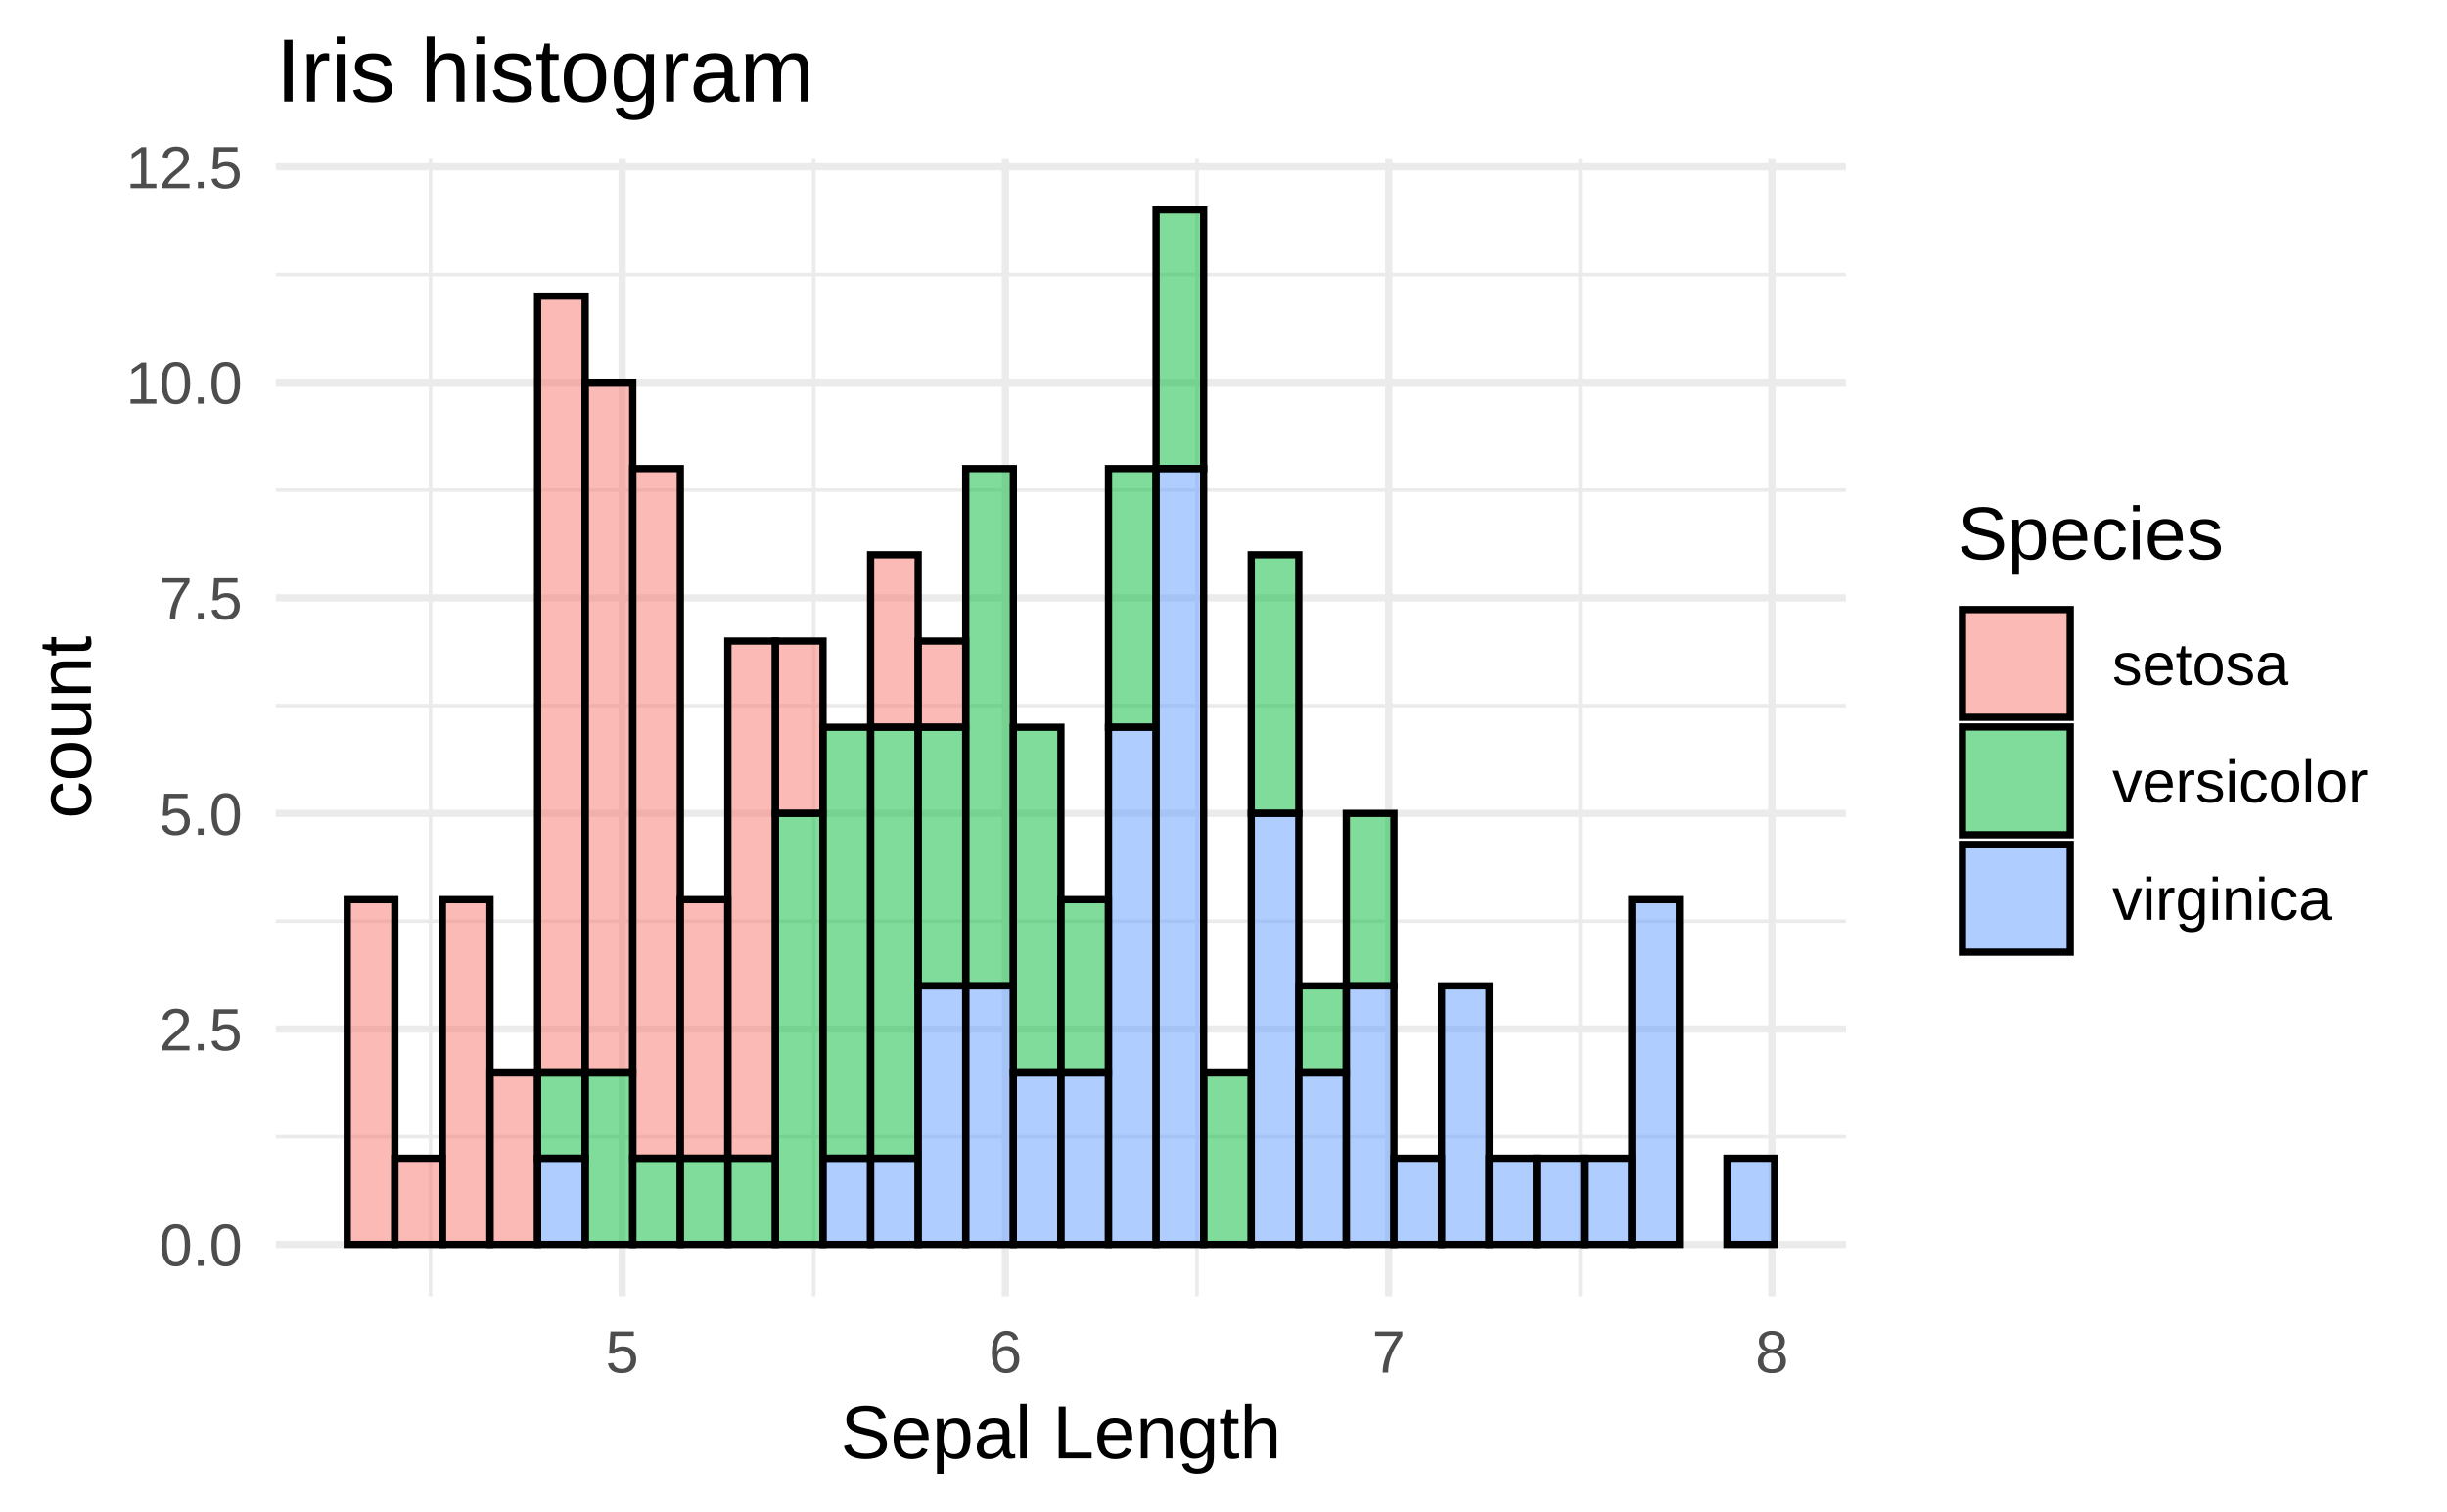
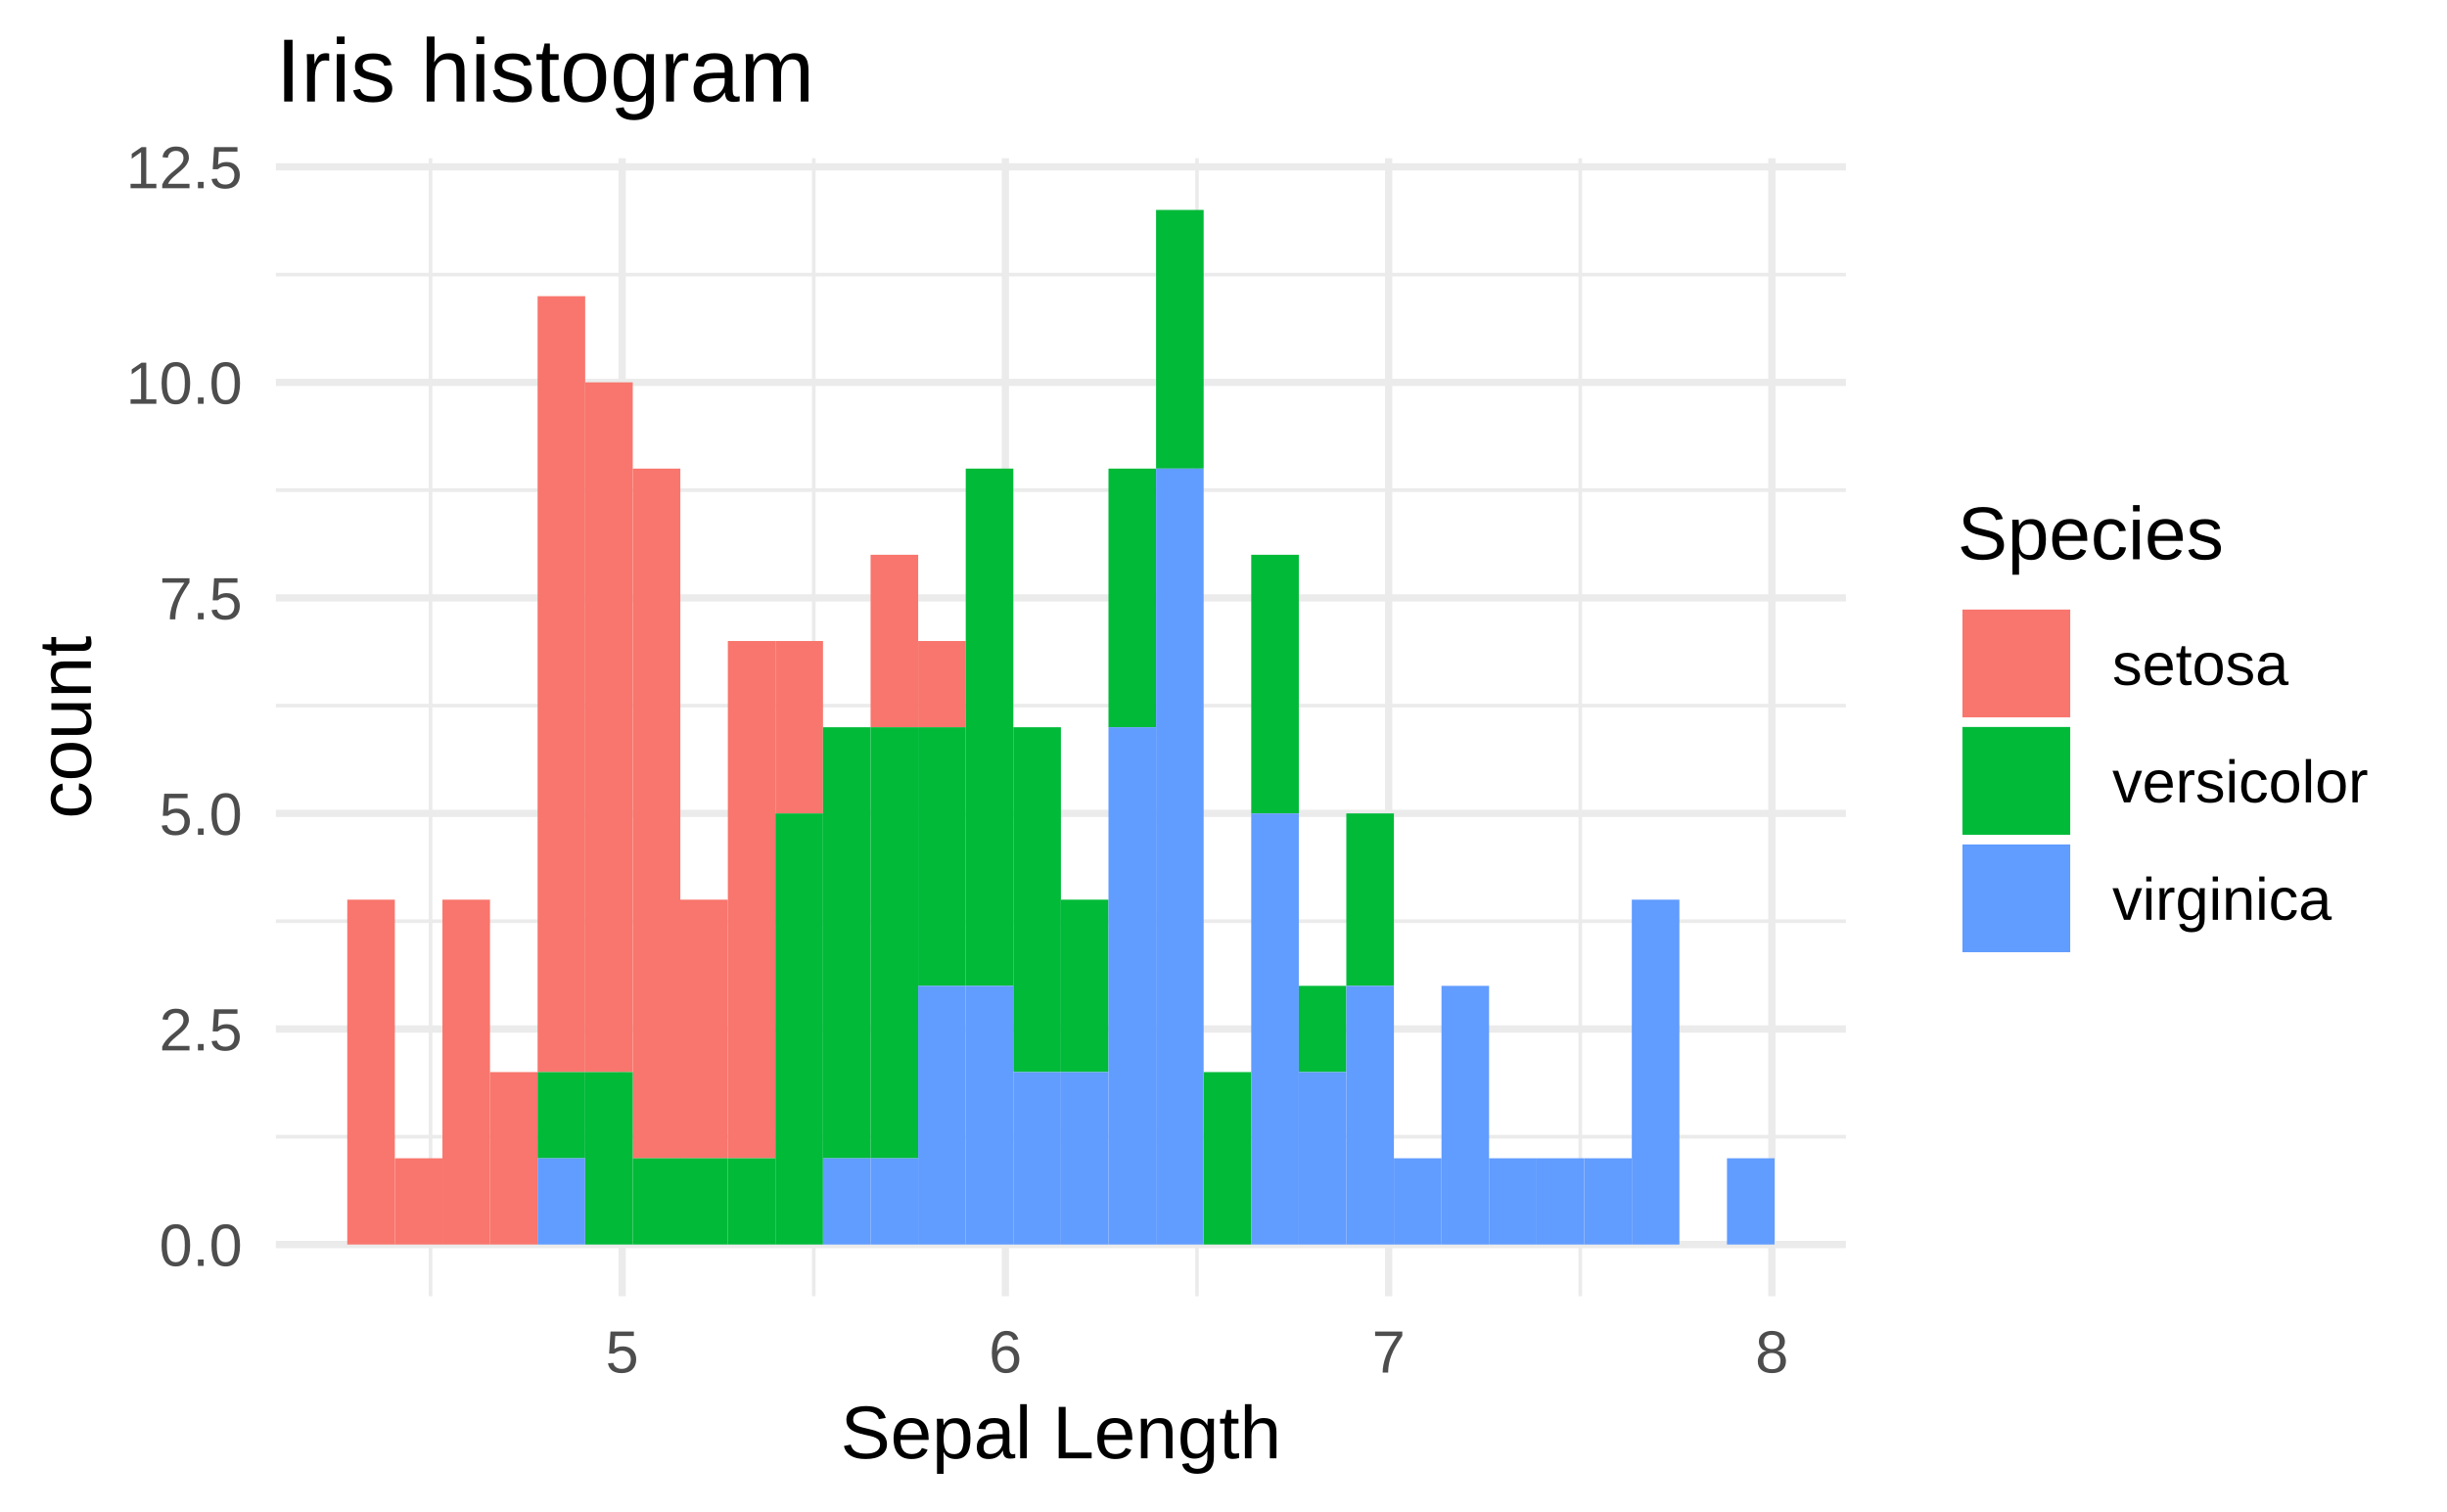
<svg xmlns="http://www.w3.org/2000/svg" class="svglite" width="360.00pt" height="222.48pt" viewBox="0 0 360.00 222.48">
  <defs>
    <style type="text/css">
    .svglite line, .svglite polyline, .svglite polygon, .svglite path, .svglite rect, .svglite circle {
      fill: none;
      stroke: #000000;
      stroke-linecap: round;
      stroke-linejoin: round;
      stroke-miterlimit: 10.00;
    }
    .svglite text {
      white-space: pre;
    }
  </style>
  </defs>
  <rect width="100%" height="100%" style="stroke: none; fill: #FFFFFF;" />
  <defs>
    <clipPath id="cpMC4wMHwzNjAuMDB8MC4wMHwyMjIuNDg=">
      <rect x="0.00" y="0.00" width="360.00" height="222.48" />
    </clipPath>
  </defs>
  <g clip-path="url(#cpMC4wMHwzNjAuMDB8MC4wMHwyMjIuNDg=)">
</g>
  <defs>
    <clipPath id="cpNDAuNTl8MjcxLjU3fDIzLjI4fDE5MC43Mw==">
      <rect x="40.59" y="23.28" width="230.98" height="167.45" />
    </clipPath>
  </defs>
  <g clip-path="url(#cpNDAuNTl8MjcxLjU3fDIzLjI4fDE5MC43Mw==)">
    <polyline points="40.59,167.26 271.57,167.26 " style="stroke-width: 0.53; stroke: #EBEBEB; stroke-linecap: butt;" />
    <polyline points="40.59,135.55 271.57,135.55 " style="stroke-width: 0.53; stroke: #EBEBEB; stroke-linecap: butt;" />
    <polyline points="40.59,103.83 271.57,103.83 " style="stroke-width: 0.53; stroke: #EBEBEB; stroke-linecap: butt;" />
    <polyline points="40.59,72.12 271.57,72.12 " style="stroke-width: 0.53; stroke: #EBEBEB; stroke-linecap: butt;" />
    <polyline points="40.59,40.41 271.57,40.41 " style="stroke-width: 0.53; stroke: #EBEBEB; stroke-linecap: butt;" />
    <polyline points="63.34,190.73 63.34,23.28 " style="stroke-width: 0.53; stroke: #EBEBEB; stroke-linecap: butt;" />
    <polyline points="119.72,190.73 119.72,23.28 " style="stroke-width: 0.53; stroke: #EBEBEB; stroke-linecap: butt;" />
    <polyline points="176.10,190.73 176.10,23.28 " style="stroke-width: 0.53; stroke: #EBEBEB; stroke-linecap: butt;" />
    <polyline points="232.49,190.73 232.49,23.28 " style="stroke-width: 0.53; stroke: #EBEBEB; stroke-linecap: butt;" />
    <polyline points="40.59,183.12 271.57,183.12 " style="stroke-width: 1.07; stroke: #EBEBEB; stroke-linecap: butt;" />
    <polyline points="40.59,151.41 271.57,151.41 " style="stroke-width: 1.07; stroke: #EBEBEB; stroke-linecap: butt;" />
    <polyline points="40.59,119.69 271.57,119.69 " style="stroke-width: 1.07; stroke: #EBEBEB; stroke-linecap: butt;" />
    <polyline points="40.59,87.98 271.57,87.98 " style="stroke-width: 1.07; stroke: #EBEBEB; stroke-linecap: butt;" />
    <polyline points="40.59,56.26 271.57,56.26 " style="stroke-width: 1.07; stroke: #EBEBEB; stroke-linecap: butt;" />
    <polyline points="40.59,24.55 271.57,24.55 " style="stroke-width: 1.07; stroke: #EBEBEB; stroke-linecap: butt;" />
    <polyline points="91.53,190.73 91.53,23.28 " style="stroke-width: 1.07; stroke: #EBEBEB; stroke-linecap: butt;" />
    <polyline points="147.91,190.73 147.91,23.28 " style="stroke-width: 1.07; stroke: #EBEBEB; stroke-linecap: butt;" />
    <polyline points="204.30,190.73 204.30,23.28 " style="stroke-width: 1.07; stroke: #EBEBEB; stroke-linecap: butt;" />
    <polyline points="260.68,190.73 260.68,23.28 " style="stroke-width: 1.07; stroke: #EBEBEB; stroke-linecap: butt;" />
-     <rect x="51.09" y="132.38" width="7.00" height="50.74" style="stroke-width: 1.07; stroke-linecap: butt; stroke-linejoin: miter; fill: #F8766D; fill-opacity: 0.50;" />
-     <rect x="58.09" y="170.43" width="7.00" height="12.69" style="stroke-width: 1.07; stroke-linecap: butt; stroke-linejoin: miter; fill: #F8766D; fill-opacity: 0.50;" />
-     <rect x="65.09" y="132.38" width="7.00" height="50.74" style="stroke-width: 1.07; stroke-linecap: butt; stroke-linejoin: miter; fill: #F8766D; fill-opacity: 0.50;" />
-     <rect x="72.09" y="157.75" width="7.00" height="25.37" style="stroke-width: 1.07; stroke-linecap: butt; stroke-linejoin: miter; fill: #F8766D; fill-opacity: 0.50;" />
-     <rect x="79.09" y="43.58" width="7.00" height="114.17" style="stroke-width: 1.07; stroke-linecap: butt; stroke-linejoin: miter; fill: #F8766D; fill-opacity: 0.50;" />
-     <rect x="86.09" y="56.26" width="7.00" height="101.49" style="stroke-width: 1.07; stroke-linecap: butt; stroke-linejoin: miter; fill: #F8766D; fill-opacity: 0.50;" />
-     <rect x="93.09" y="68.95" width="7.00" height="101.49" style="stroke-width: 1.07; stroke-linecap: butt; stroke-linejoin: miter; fill: #F8766D; fill-opacity: 0.50;" />
-     <rect x="100.08" y="132.38" width="7.00" height="38.06" style="stroke-width: 1.07; stroke-linecap: butt; stroke-linejoin: miter; fill: #F8766D; fill-opacity: 0.50;" />
-     <rect x="107.08" y="94.32" width="7.00" height="76.11" style="stroke-width: 1.07; stroke-linecap: butt; stroke-linejoin: miter; fill: #F8766D; fill-opacity: 0.50;" />
-     <rect x="114.08" y="94.32" width="7.00" height="25.37" style="stroke-width: 1.07; stroke-linecap: butt; stroke-linejoin: miter; fill: #F8766D; fill-opacity: 0.50;" />
-     <rect x="121.08" y="107.01" width="7.00" height="0.00" style="stroke-width: 1.07; stroke-linecap: butt; stroke-linejoin: miter; fill: #F8766D; fill-opacity: 0.50;" />
-     <rect x="128.08" y="81.63" width="7.00" height="25.37" style="stroke-width: 1.07; stroke-linecap: butt; stroke-linejoin: miter; fill: #F8766D; fill-opacity: 0.50;" />
-     <rect x="135.08" y="94.32" width="7.00" height="12.69" style="stroke-width: 1.07; stroke-linecap: butt; stroke-linejoin: miter; fill: #F8766D; fill-opacity: 0.50;" />
-     <rect x="142.08" y="68.95" width="7.00" height="0.00" style="stroke-width: 1.07; stroke-linecap: butt; stroke-linejoin: miter; fill: #F8766D; fill-opacity: 0.50;" />
-     <rect x="149.08" y="107.01" width="7.00" height="0.00" style="stroke-width: 1.07; stroke-linecap: butt; stroke-linejoin: miter; fill: #F8766D; fill-opacity: 0.50;" />
-     <rect x="156.08" y="132.38" width="7.00" height="0.00" style="stroke-width: 1.07; stroke-linecap: butt; stroke-linejoin: miter; fill: #F8766D; fill-opacity: 0.50;" />
-     <rect x="163.08" y="68.95" width="7.00" height="0.00" style="stroke-width: 1.07; stroke-linecap: butt; stroke-linejoin: miter; fill: #F8766D; fill-opacity: 0.50;" />
-     <rect x="170.08" y="30.89" width="7.00" height="0.00" style="stroke-width: 1.07; stroke-linecap: butt; stroke-linejoin: miter; fill: #F8766D; fill-opacity: 0.50;" />
-     <rect x="177.08" y="157.75" width="7.00" height="0.00" style="stroke-width: 1.07; stroke-linecap: butt; stroke-linejoin: miter; fill: #F8766D; fill-opacity: 0.50;" />
-     <rect x="184.08" y="81.63" width="7.00" height="0.00" style="stroke-width: 1.07; stroke-linecap: butt; stroke-linejoin: miter; fill: #F8766D; fill-opacity: 0.50;" />
-     <rect x="191.07" y="145.06" width="7.00" height="0.00" style="stroke-width: 1.07; stroke-linecap: butt; stroke-linejoin: miter; fill: #F8766D; fill-opacity: 0.50;" />
-     <rect x="198.07" y="119.69" width="7.00" height="0.00" style="stroke-width: 1.07; stroke-linecap: butt; stroke-linejoin: miter; fill: #F8766D; fill-opacity: 0.50;" />
-     <rect x="205.07" y="170.43" width="7.00" height="0.00" style="stroke-width: 1.07; stroke-linecap: butt; stroke-linejoin: miter; fill: #F8766D; fill-opacity: 0.50;" />
-     <rect x="212.07" y="145.06" width="7.00" height="0.00" style="stroke-width: 1.07; stroke-linecap: butt; stroke-linejoin: miter; fill: #F8766D; fill-opacity: 0.50;" />
-     <rect x="219.07" y="170.43" width="7.00" height="0.00" style="stroke-width: 1.07; stroke-linecap: butt; stroke-linejoin: miter; fill: #F8766D; fill-opacity: 0.50;" />
-     <rect x="226.07" y="170.43" width="7.00" height="0.00" style="stroke-width: 1.07; stroke-linecap: butt; stroke-linejoin: miter; fill: #F8766D; fill-opacity: 0.50;" />
-     <rect x="233.07" y="170.43" width="7.00" height="0.00" style="stroke-width: 1.07; stroke-linecap: butt; stroke-linejoin: miter; fill: #F8766D; fill-opacity: 0.50;" />
-     <rect x="240.07" y="132.38" width="7.00" height="0.00" style="stroke-width: 1.07; stroke-linecap: butt; stroke-linejoin: miter; fill: #F8766D; fill-opacity: 0.50;" />
-     <rect x="247.07" y="183.12" width="7.00" height="0.00" style="stroke-width: 1.07; stroke-linecap: butt; stroke-linejoin: miter; fill: #F8766D; fill-opacity: 0.50;" />
-     <rect x="254.07" y="170.43" width="7.00" height="0.00" style="stroke-width: 1.07; stroke-linecap: butt; stroke-linejoin: miter; fill: #F8766D; fill-opacity: 0.50;" />
-     <rect x="51.09" y="183.12" width="7.00" height="0.00" style="stroke-width: 1.07; stroke-linecap: butt; stroke-linejoin: miter; fill: #00BA38; fill-opacity: 0.50;" />
-     <rect x="58.09" y="183.12" width="7.00" height="0.00" style="stroke-width: 1.07; stroke-linecap: butt; stroke-linejoin: miter; fill: #00BA38; fill-opacity: 0.50;" />
-     <rect x="65.09" y="183.12" width="7.00" height="0.00" style="stroke-width: 1.07; stroke-linecap: butt; stroke-linejoin: miter; fill: #00BA38; fill-opacity: 0.50;" />
-     <rect x="72.09" y="183.12" width="7.00" height="0.00" style="stroke-width: 1.07; stroke-linecap: butt; stroke-linejoin: miter; fill: #00BA38; fill-opacity: 0.50;" />
-     <rect x="79.09" y="157.75" width="7.00" height="12.69" style="stroke-width: 1.07; stroke-linecap: butt; stroke-linejoin: miter; fill: #00BA38; fill-opacity: 0.50;" />
-     <rect x="86.09" y="157.75" width="7.00" height="25.37" style="stroke-width: 1.07; stroke-linecap: butt; stroke-linejoin: miter; fill: #00BA38; fill-opacity: 0.50;" />
-     <rect x="93.09" y="170.43" width="7.00" height="12.69" style="stroke-width: 1.07; stroke-linecap: butt; stroke-linejoin: miter; fill: #00BA38; fill-opacity: 0.50;" />
-     <rect x="100.08" y="170.43" width="7.00" height="12.69" style="stroke-width: 1.07; stroke-linecap: butt; stroke-linejoin: miter; fill: #00BA38; fill-opacity: 0.50;" />
-     <rect x="107.08" y="170.43" width="7.00" height="12.69" style="stroke-width: 1.07; stroke-linecap: butt; stroke-linejoin: miter; fill: #00BA38; fill-opacity: 0.50;" />
-     <rect x="114.08" y="119.69" width="7.00" height="63.43" style="stroke-width: 1.07; stroke-linecap: butt; stroke-linejoin: miter; fill: #00BA38; fill-opacity: 0.50;" />
-     <rect x="121.08" y="107.01" width="7.00" height="63.43" style="stroke-width: 1.07; stroke-linecap: butt; stroke-linejoin: miter; fill: #00BA38; fill-opacity: 0.50;" />
-     <rect x="128.08" y="107.01" width="7.00" height="63.43" style="stroke-width: 1.07; stroke-linecap: butt; stroke-linejoin: miter; fill: #00BA38; fill-opacity: 0.50;" />
-     <rect x="135.08" y="107.01" width="7.00" height="38.06" style="stroke-width: 1.07; stroke-linecap: butt; stroke-linejoin: miter; fill: #00BA38; fill-opacity: 0.50;" />
-     <rect x="142.08" y="68.95" width="7.00" height="76.11" style="stroke-width: 1.07; stroke-linecap: butt; stroke-linejoin: miter; fill: #00BA38; fill-opacity: 0.50;" />
-     <rect x="149.08" y="107.01" width="7.00" height="50.74" style="stroke-width: 1.07; stroke-linecap: butt; stroke-linejoin: miter; fill: #00BA38; fill-opacity: 0.50;" />
-     <rect x="156.08" y="132.38" width="7.00" height="25.37" style="stroke-width: 1.07; stroke-linecap: butt; stroke-linejoin: miter; fill: #00BA38; fill-opacity: 0.50;" />
-     <rect x="163.08" y="68.95" width="7.00" height="38.06" style="stroke-width: 1.07; stroke-linecap: butt; stroke-linejoin: miter; fill: #00BA38; fill-opacity: 0.50;" />
-     <rect x="170.08" y="30.89" width="7.00" height="38.06" style="stroke-width: 1.07; stroke-linecap: butt; stroke-linejoin: miter; fill: #00BA38; fill-opacity: 0.50;" />
-     <rect x="177.08" y="157.75" width="7.00" height="25.37" style="stroke-width: 1.07; stroke-linecap: butt; stroke-linejoin: miter; fill: #00BA38; fill-opacity: 0.50;" />
-     <rect x="184.08" y="81.63" width="7.00" height="38.06" style="stroke-width: 1.07; stroke-linecap: butt; stroke-linejoin: miter; fill: #00BA38; fill-opacity: 0.50;" />
-     <rect x="191.07" y="145.06" width="7.00" height="12.69" style="stroke-width: 1.07; stroke-linecap: butt; stroke-linejoin: miter; fill: #00BA38; fill-opacity: 0.50;" />
-     <rect x="198.07" y="119.69" width="7.00" height="25.37" style="stroke-width: 1.07; stroke-linecap: butt; stroke-linejoin: miter; fill: #00BA38; fill-opacity: 0.50;" />
-     <rect x="205.07" y="170.43" width="7.00" height="0.00" style="stroke-width: 1.07; stroke-linecap: butt; stroke-linejoin: miter; fill: #00BA38; fill-opacity: 0.50;" />
-     <rect x="212.07" y="145.06" width="7.00" height="0.00" style="stroke-width: 1.07; stroke-linecap: butt; stroke-linejoin: miter; fill: #00BA38; fill-opacity: 0.50;" />
-     <rect x="219.07" y="170.43" width="7.00" height="0.00" style="stroke-width: 1.07; stroke-linecap: butt; stroke-linejoin: miter; fill: #00BA38; fill-opacity: 0.50;" />
-     <rect x="226.07" y="170.43" width="7.00" height="0.00" style="stroke-width: 1.07; stroke-linecap: butt; stroke-linejoin: miter; fill: #00BA38; fill-opacity: 0.50;" />
-     <rect x="233.07" y="170.43" width="7.00" height="0.00" style="stroke-width: 1.07; stroke-linecap: butt; stroke-linejoin: miter; fill: #00BA38; fill-opacity: 0.50;" />
-     <rect x="240.07" y="132.38" width="7.00" height="0.00" style="stroke-width: 1.07; stroke-linecap: butt; stroke-linejoin: miter; fill: #00BA38; fill-opacity: 0.50;" />
-     <rect x="247.07" y="183.12" width="7.00" height="0.00" style="stroke-width: 1.07; stroke-linecap: butt; stroke-linejoin: miter; fill: #00BA38; fill-opacity: 0.50;" />
-     <rect x="254.07" y="170.43" width="7.00" height="0.00" style="stroke-width: 1.07; stroke-linecap: butt; stroke-linejoin: miter; fill: #00BA38; fill-opacity: 0.50;" />
-     <rect x="51.09" y="183.12" width="7.00" height="0.00" style="stroke-width: 1.07; stroke-linecap: butt; stroke-linejoin: miter; fill: #619CFF; fill-opacity: 0.50;" />
-     <rect x="58.09" y="183.12" width="7.00" height="0.00" style="stroke-width: 1.07; stroke-linecap: butt; stroke-linejoin: miter; fill: #619CFF; fill-opacity: 0.50;" />
-     <rect x="65.09" y="183.12" width="7.00" height="0.00" style="stroke-width: 1.07; stroke-linecap: butt; stroke-linejoin: miter; fill: #619CFF; fill-opacity: 0.50;" />
-     <rect x="72.09" y="183.12" width="7.00" height="0.00" style="stroke-width: 1.07; stroke-linecap: butt; stroke-linejoin: miter; fill: #619CFF; fill-opacity: 0.50;" />
-     <rect x="79.09" y="170.43" width="7.00" height="12.69" style="stroke-width: 1.07; stroke-linecap: butt; stroke-linejoin: miter; fill: #619CFF; fill-opacity: 0.50;" />
-     <rect x="86.09" y="183.12" width="7.00" height="0.00" style="stroke-width: 1.07; stroke-linecap: butt; stroke-linejoin: miter; fill: #619CFF; fill-opacity: 0.50;" />
-     <rect x="93.09" y="183.12" width="7.00" height="0.00" style="stroke-width: 1.07; stroke-linecap: butt; stroke-linejoin: miter; fill: #619CFF; fill-opacity: 0.50;" />
-     <rect x="100.08" y="183.12" width="7.00" height="0.00" style="stroke-width: 1.07; stroke-linecap: butt; stroke-linejoin: miter; fill: #619CFF; fill-opacity: 0.50;" />
-     <rect x="107.08" y="183.12" width="7.00" height="0.00" style="stroke-width: 1.07; stroke-linecap: butt; stroke-linejoin: miter; fill: #619CFF; fill-opacity: 0.50;" />
-     <rect x="114.08" y="183.12" width="7.00" height="0.00" style="stroke-width: 1.07; stroke-linecap: butt; stroke-linejoin: miter; fill: #619CFF; fill-opacity: 0.50;" />
-     <rect x="121.08" y="170.43" width="7.00" height="12.69" style="stroke-width: 1.07; stroke-linecap: butt; stroke-linejoin: miter; fill: #619CFF; fill-opacity: 0.50;" />
-     <rect x="128.08" y="170.43" width="7.00" height="12.69" style="stroke-width: 1.07; stroke-linecap: butt; stroke-linejoin: miter; fill: #619CFF; fill-opacity: 0.50;" />
-     <rect x="135.08" y="145.06" width="7.00" height="38.06" style="stroke-width: 1.07; stroke-linecap: butt; stroke-linejoin: miter; fill: #619CFF; fill-opacity: 0.50;" />
-     <rect x="142.08" y="145.06" width="7.00" height="38.06" style="stroke-width: 1.07; stroke-linecap: butt; stroke-linejoin: miter; fill: #619CFF; fill-opacity: 0.50;" />
-     <rect x="149.08" y="157.75" width="7.00" height="25.37" style="stroke-width: 1.07; stroke-linecap: butt; stroke-linejoin: miter; fill: #619CFF; fill-opacity: 0.50;" />
-     <rect x="156.08" y="157.75" width="7.00" height="25.37" style="stroke-width: 1.07; stroke-linecap: butt; stroke-linejoin: miter; fill: #619CFF; fill-opacity: 0.50;" />
-     <rect x="163.08" y="107.01" width="7.00" height="76.11" style="stroke-width: 1.07; stroke-linecap: butt; stroke-linejoin: miter; fill: #619CFF; fill-opacity: 0.50;" />
-     <rect x="170.08" y="68.95" width="7.00" height="114.17" style="stroke-width: 1.07; stroke-linecap: butt; stroke-linejoin: miter; fill: #619CFF; fill-opacity: 0.50;" />
-     <rect x="177.08" y="183.12" width="7.00" height="0.00" style="stroke-width: 1.07; stroke-linecap: butt; stroke-linejoin: miter; fill: #619CFF; fill-opacity: 0.50;" />
-     <rect x="184.08" y="119.69" width="7.00" height="63.43" style="stroke-width: 1.07; stroke-linecap: butt; stroke-linejoin: miter; fill: #619CFF; fill-opacity: 0.50;" />
-     <rect x="191.07" y="157.75" width="7.00" height="25.37" style="stroke-width: 1.07; stroke-linecap: butt; stroke-linejoin: miter; fill: #619CFF; fill-opacity: 0.50;" />
-     <rect x="198.07" y="145.06" width="7.00" height="38.06" style="stroke-width: 1.07; stroke-linecap: butt; stroke-linejoin: miter; fill: #619CFF; fill-opacity: 0.50;" />
-     <rect x="205.07" y="170.43" width="7.00" height="12.69" style="stroke-width: 1.07; stroke-linecap: butt; stroke-linejoin: miter; fill: #619CFF; fill-opacity: 0.50;" />
-     <rect x="212.07" y="145.06" width="7.00" height="38.06" style="stroke-width: 1.07; stroke-linecap: butt; stroke-linejoin: miter; fill: #619CFF; fill-opacity: 0.50;" />
-     <rect x="219.07" y="170.43" width="7.00" height="12.69" style="stroke-width: 1.07; stroke-linecap: butt; stroke-linejoin: miter; fill: #619CFF; fill-opacity: 0.50;" />
-     <rect x="226.07" y="170.43" width="7.00" height="12.69" style="stroke-width: 1.07; stroke-linecap: butt; stroke-linejoin: miter; fill: #619CFF; fill-opacity: 0.50;" />
-     <rect x="233.07" y="170.43" width="7.00" height="12.69" style="stroke-width: 1.07; stroke-linecap: butt; stroke-linejoin: miter; fill: #619CFF; fill-opacity: 0.50;" />
-     <rect x="240.07" y="132.38" width="7.00" height="50.74" style="stroke-width: 1.07; stroke-linecap: butt; stroke-linejoin: miter; fill: #619CFF; fill-opacity: 0.50;" />
-     <rect x="247.07" y="183.12" width="7.00" height="0.00" style="stroke-width: 1.07; stroke-linecap: butt; stroke-linejoin: miter; fill: #619CFF; fill-opacity: 0.50;" />
-     <rect x="254.07" y="170.43" width="7.00" height="12.69" style="stroke-width: 1.07; stroke-linecap: butt; stroke-linejoin: miter; fill: #619CFF; fill-opacity: 0.50;" />
+     <rect x="51.09" y="132.38" width="7.00" height="50.74" style="stroke-width: 1.07; stroke: none; stroke-linecap: butt; stroke-linejoin: miter; fill: #F8766D;" />
+     <rect x="58.09" y="170.43" width="7.00" height="12.69" style="stroke-width: 1.07; stroke: none; stroke-linecap: butt; stroke-linejoin: miter; fill: #F8766D;" />
+     <rect x="65.09" y="132.38" width="7.00" height="50.74" style="stroke-width: 1.07; stroke: none; stroke-linecap: butt; stroke-linejoin: miter; fill: #F8766D;" />
+     <rect x="72.09" y="157.75" width="7.00" height="25.37" style="stroke-width: 1.07; stroke: none; stroke-linecap: butt; stroke-linejoin: miter; fill: #F8766D;" />
+     <rect x="79.09" y="43.58" width="7.00" height="114.17" style="stroke-width: 1.07; stroke: none; stroke-linecap: butt; stroke-linejoin: miter; fill: #F8766D;" />
+     <rect x="86.09" y="56.26" width="7.00" height="101.49" style="stroke-width: 1.07; stroke: none; stroke-linecap: butt; stroke-linejoin: miter; fill: #F8766D;" />
+     <rect x="93.09" y="68.95" width="7.00" height="101.49" style="stroke-width: 1.07; stroke: none; stroke-linecap: butt; stroke-linejoin: miter; fill: #F8766D;" />
+     <rect x="100.08" y="132.38" width="7.00" height="38.06" style="stroke-width: 1.07; stroke: none; stroke-linecap: butt; stroke-linejoin: miter; fill: #F8766D;" />
+     <rect x="107.08" y="94.32" width="7.00" height="76.11" style="stroke-width: 1.07; stroke: none; stroke-linecap: butt; stroke-linejoin: miter; fill: #F8766D;" />
+     <rect x="114.08" y="94.32" width="7.00" height="25.37" style="stroke-width: 1.07; stroke: none; stroke-linecap: butt; stroke-linejoin: miter; fill: #F8766D;" />
+     <rect x="121.08" y="107.01" width="7.00" height="0.00" style="stroke-width: 1.07; stroke: none; stroke-linecap: butt; stroke-linejoin: miter; fill: #F8766D;" />
+     <rect x="128.08" y="81.63" width="7.00" height="25.37" style="stroke-width: 1.07; stroke: none; stroke-linecap: butt; stroke-linejoin: miter; fill: #F8766D;" />
+     <rect x="135.08" y="94.32" width="7.00" height="12.69" style="stroke-width: 1.07; stroke: none; stroke-linecap: butt; stroke-linejoin: miter; fill: #F8766D;" />
+     <rect x="142.08" y="68.95" width="7.00" height="0.00" style="stroke-width: 1.07; stroke: none; stroke-linecap: butt; stroke-linejoin: miter; fill: #F8766D;" />
+     <rect x="149.08" y="107.01" width="7.00" height="0.00" style="stroke-width: 1.07; stroke: none; stroke-linecap: butt; stroke-linejoin: miter; fill: #F8766D;" />
+     <rect x="156.08" y="132.38" width="7.00" height="0.00" style="stroke-width: 1.07; stroke: none; stroke-linecap: butt; stroke-linejoin: miter; fill: #F8766D;" />
+     <rect x="163.08" y="68.95" width="7.00" height="0.00" style="stroke-width: 1.07; stroke: none; stroke-linecap: butt; stroke-linejoin: miter; fill: #F8766D;" />
+     <rect x="170.08" y="30.89" width="7.00" height="0.00" style="stroke-width: 1.07; stroke: none; stroke-linecap: butt; stroke-linejoin: miter; fill: #F8766D;" />
+     <rect x="177.08" y="157.75" width="7.00" height="0.00" style="stroke-width: 1.07; stroke: none; stroke-linecap: butt; stroke-linejoin: miter; fill: #F8766D;" />
+     <rect x="184.08" y="81.63" width="7.00" height="0.00" style="stroke-width: 1.07; stroke: none; stroke-linecap: butt; stroke-linejoin: miter; fill: #F8766D;" />
+     <rect x="191.07" y="145.06" width="7.00" height="0.00" style="stroke-width: 1.07; stroke: none; stroke-linecap: butt; stroke-linejoin: miter; fill: #F8766D;" />
+     <rect x="198.07" y="119.69" width="7.00" height="0.00" style="stroke-width: 1.07; stroke: none; stroke-linecap: butt; stroke-linejoin: miter; fill: #F8766D;" />
+     <rect x="205.07" y="170.43" width="7.00" height="0.00" style="stroke-width: 1.07; stroke: none; stroke-linecap: butt; stroke-linejoin: miter; fill: #F8766D;" />
+     <rect x="212.07" y="145.06" width="7.00" height="0.00" style="stroke-width: 1.07; stroke: none; stroke-linecap: butt; stroke-linejoin: miter; fill: #F8766D;" />
+     <rect x="219.07" y="170.43" width="7.00" height="0.00" style="stroke-width: 1.07; stroke: none; stroke-linecap: butt; stroke-linejoin: miter; fill: #F8766D;" />
+     <rect x="226.07" y="170.43" width="7.00" height="0.00" style="stroke-width: 1.07; stroke: none; stroke-linecap: butt; stroke-linejoin: miter; fill: #F8766D;" />
+     <rect x="233.07" y="170.43" width="7.00" height="0.00" style="stroke-width: 1.07; stroke: none; stroke-linecap: butt; stroke-linejoin: miter; fill: #F8766D;" />
+     <rect x="240.07" y="132.38" width="7.00" height="0.00" style="stroke-width: 1.07; stroke: none; stroke-linecap: butt; stroke-linejoin: miter; fill: #F8766D;" />
+     <rect x="247.07" y="183.12" width="7.00" height="0.00" style="stroke-width: 1.07; stroke: none; stroke-linecap: butt; stroke-linejoin: miter; fill: #F8766D;" />
+     <rect x="254.07" y="170.43" width="7.00" height="0.00" style="stroke-width: 1.07; stroke: none; stroke-linecap: butt; stroke-linejoin: miter; fill: #F8766D;" />
+     <rect x="51.09" y="183.12" width="7.00" height="0.00" style="stroke-width: 1.07; stroke: none; stroke-linecap: butt; stroke-linejoin: miter; fill: #00BA38;" />
+     <rect x="58.09" y="183.12" width="7.00" height="0.00" style="stroke-width: 1.07; stroke: none; stroke-linecap: butt; stroke-linejoin: miter; fill: #00BA38;" />
+     <rect x="65.09" y="183.12" width="7.00" height="0.00" style="stroke-width: 1.07; stroke: none; stroke-linecap: butt; stroke-linejoin: miter; fill: #00BA38;" />
+     <rect x="72.09" y="183.12" width="7.00" height="0.00" style="stroke-width: 1.07; stroke: none; stroke-linecap: butt; stroke-linejoin: miter; fill: #00BA38;" />
+     <rect x="79.09" y="157.75" width="7.00" height="12.69" style="stroke-width: 1.07; stroke: none; stroke-linecap: butt; stroke-linejoin: miter; fill: #00BA38;" />
+     <rect x="86.09" y="157.75" width="7.00" height="25.37" style="stroke-width: 1.07; stroke: none; stroke-linecap: butt; stroke-linejoin: miter; fill: #00BA38;" />
+     <rect x="93.09" y="170.43" width="7.00" height="12.69" style="stroke-width: 1.07; stroke: none; stroke-linecap: butt; stroke-linejoin: miter; fill: #00BA38;" />
+     <rect x="100.08" y="170.43" width="7.00" height="12.69" style="stroke-width: 1.07; stroke: none; stroke-linecap: butt; stroke-linejoin: miter; fill: #00BA38;" />
+     <rect x="107.08" y="170.43" width="7.00" height="12.69" style="stroke-width: 1.07; stroke: none; stroke-linecap: butt; stroke-linejoin: miter; fill: #00BA38;" />
+     <rect x="114.08" y="119.69" width="7.00" height="63.43" style="stroke-width: 1.07; stroke: none; stroke-linecap: butt; stroke-linejoin: miter; fill: #00BA38;" />
+     <rect x="121.08" y="107.01" width="7.00" height="63.43" style="stroke-width: 1.07; stroke: none; stroke-linecap: butt; stroke-linejoin: miter; fill: #00BA38;" />
+     <rect x="128.08" y="107.01" width="7.00" height="63.43" style="stroke-width: 1.07; stroke: none; stroke-linecap: butt; stroke-linejoin: miter; fill: #00BA38;" />
+     <rect x="135.08" y="107.01" width="7.00" height="38.06" style="stroke-width: 1.07; stroke: none; stroke-linecap: butt; stroke-linejoin: miter; fill: #00BA38;" />
+     <rect x="142.08" y="68.95" width="7.00" height="76.11" style="stroke-width: 1.07; stroke: none; stroke-linecap: butt; stroke-linejoin: miter; fill: #00BA38;" />
+     <rect x="149.08" y="107.01" width="7.00" height="50.74" style="stroke-width: 1.07; stroke: none; stroke-linecap: butt; stroke-linejoin: miter; fill: #00BA38;" />
+     <rect x="156.08" y="132.38" width="7.00" height="25.37" style="stroke-width: 1.07; stroke: none; stroke-linecap: butt; stroke-linejoin: miter; fill: #00BA38;" />
+     <rect x="163.08" y="68.95" width="7.00" height="38.06" style="stroke-width: 1.07; stroke: none; stroke-linecap: butt; stroke-linejoin: miter; fill: #00BA38;" />
+     <rect x="170.08" y="30.89" width="7.00" height="38.06" style="stroke-width: 1.07; stroke: none; stroke-linecap: butt; stroke-linejoin: miter; fill: #00BA38;" />
+     <rect x="177.08" y="157.75" width="7.00" height="25.37" style="stroke-width: 1.07; stroke: none; stroke-linecap: butt; stroke-linejoin: miter; fill: #00BA38;" />
+     <rect x="184.08" y="81.63" width="7.00" height="38.06" style="stroke-width: 1.07; stroke: none; stroke-linecap: butt; stroke-linejoin: miter; fill: #00BA38;" />
+     <rect x="191.07" y="145.06" width="7.00" height="12.69" style="stroke-width: 1.07; stroke: none; stroke-linecap: butt; stroke-linejoin: miter; fill: #00BA38;" />
+     <rect x="198.07" y="119.69" width="7.00" height="25.37" style="stroke-width: 1.07; stroke: none; stroke-linecap: butt; stroke-linejoin: miter; fill: #00BA38;" />
+     <rect x="205.07" y="170.43" width="7.00" height="0.00" style="stroke-width: 1.07; stroke: none; stroke-linecap: butt; stroke-linejoin: miter; fill: #00BA38;" />
+     <rect x="212.07" y="145.06" width="7.00" height="0.00" style="stroke-width: 1.07; stroke: none; stroke-linecap: butt; stroke-linejoin: miter; fill: #00BA38;" />
+     <rect x="219.07" y="170.43" width="7.00" height="0.00" style="stroke-width: 1.07; stroke: none; stroke-linecap: butt; stroke-linejoin: miter; fill: #00BA38;" />
+     <rect x="226.07" y="170.43" width="7.00" height="0.00" style="stroke-width: 1.07; stroke: none; stroke-linecap: butt; stroke-linejoin: miter; fill: #00BA38;" />
+     <rect x="233.07" y="170.43" width="7.00" height="0.00" style="stroke-width: 1.07; stroke: none; stroke-linecap: butt; stroke-linejoin: miter; fill: #00BA38;" />
+     <rect x="240.07" y="132.38" width="7.00" height="0.00" style="stroke-width: 1.07; stroke: none; stroke-linecap: butt; stroke-linejoin: miter; fill: #00BA38;" />
+     <rect x="247.07" y="183.12" width="7.00" height="0.00" style="stroke-width: 1.07; stroke: none; stroke-linecap: butt; stroke-linejoin: miter; fill: #00BA38;" />
+     <rect x="254.07" y="170.43" width="7.00" height="0.00" style="stroke-width: 1.07; stroke: none; stroke-linecap: butt; stroke-linejoin: miter; fill: #00BA38;" />
+     <rect x="51.09" y="183.12" width="7.00" height="0.00" style="stroke-width: 1.07; stroke: none; stroke-linecap: butt; stroke-linejoin: miter; fill: #619CFF;" />
+     <rect x="58.09" y="183.12" width="7.00" height="0.00" style="stroke-width: 1.07; stroke: none; stroke-linecap: butt; stroke-linejoin: miter; fill: #619CFF;" />
+     <rect x="65.09" y="183.12" width="7.00" height="0.00" style="stroke-width: 1.07; stroke: none; stroke-linecap: butt; stroke-linejoin: miter; fill: #619CFF;" />
+     <rect x="72.09" y="183.12" width="7.00" height="0.00" style="stroke-width: 1.07; stroke: none; stroke-linecap: butt; stroke-linejoin: miter; fill: #619CFF;" />
+     <rect x="79.09" y="170.43" width="7.00" height="12.69" style="stroke-width: 1.07; stroke: none; stroke-linecap: butt; stroke-linejoin: miter; fill: #619CFF;" />
+     <rect x="86.09" y="183.12" width="7.00" height="0.00" style="stroke-width: 1.07; stroke: none; stroke-linecap: butt; stroke-linejoin: miter; fill: #619CFF;" />
+     <rect x="93.09" y="183.12" width="7.00" height="0.00" style="stroke-width: 1.07; stroke: none; stroke-linecap: butt; stroke-linejoin: miter; fill: #619CFF;" />
+     <rect x="100.08" y="183.12" width="7.00" height="0.00" style="stroke-width: 1.07; stroke: none; stroke-linecap: butt; stroke-linejoin: miter; fill: #619CFF;" />
+     <rect x="107.08" y="183.12" width="7.00" height="0.00" style="stroke-width: 1.07; stroke: none; stroke-linecap: butt; stroke-linejoin: miter; fill: #619CFF;" />
+     <rect x="114.08" y="183.12" width="7.00" height="0.00" style="stroke-width: 1.07; stroke: none; stroke-linecap: butt; stroke-linejoin: miter; fill: #619CFF;" />
+     <rect x="121.08" y="170.43" width="7.00" height="12.69" style="stroke-width: 1.07; stroke: none; stroke-linecap: butt; stroke-linejoin: miter; fill: #619CFF;" />
+     <rect x="128.08" y="170.43" width="7.00" height="12.69" style="stroke-width: 1.07; stroke: none; stroke-linecap: butt; stroke-linejoin: miter; fill: #619CFF;" />
+     <rect x="135.08" y="145.06" width="7.00" height="38.06" style="stroke-width: 1.07; stroke: none; stroke-linecap: butt; stroke-linejoin: miter; fill: #619CFF;" />
+     <rect x="142.08" y="145.06" width="7.00" height="38.06" style="stroke-width: 1.07; stroke: none; stroke-linecap: butt; stroke-linejoin: miter; fill: #619CFF;" />
+     <rect x="149.08" y="157.75" width="7.00" height="25.37" style="stroke-width: 1.07; stroke: none; stroke-linecap: butt; stroke-linejoin: miter; fill: #619CFF;" />
+     <rect x="156.08" y="157.75" width="7.00" height="25.37" style="stroke-width: 1.07; stroke: none; stroke-linecap: butt; stroke-linejoin: miter; fill: #619CFF;" />
+     <rect x="163.08" y="107.01" width="7.00" height="76.11" style="stroke-width: 1.07; stroke: none; stroke-linecap: butt; stroke-linejoin: miter; fill: #619CFF;" />
+     <rect x="170.08" y="68.95" width="7.00" height="114.17" style="stroke-width: 1.07; stroke: none; stroke-linecap: butt; stroke-linejoin: miter; fill: #619CFF;" />
+     <rect x="177.08" y="183.12" width="7.00" height="0.00" style="stroke-width: 1.07; stroke: none; stroke-linecap: butt; stroke-linejoin: miter; fill: #619CFF;" />
+     <rect x="184.08" y="119.69" width="7.00" height="63.43" style="stroke-width: 1.07; stroke: none; stroke-linecap: butt; stroke-linejoin: miter; fill: #619CFF;" />
+     <rect x="191.07" y="157.75" width="7.00" height="25.37" style="stroke-width: 1.07; stroke: none; stroke-linecap: butt; stroke-linejoin: miter; fill: #619CFF;" />
+     <rect x="198.07" y="145.06" width="7.00" height="38.06" style="stroke-width: 1.07; stroke: none; stroke-linecap: butt; stroke-linejoin: miter; fill: #619CFF;" />
+     <rect x="205.07" y="170.43" width="7.00" height="12.69" style="stroke-width: 1.07; stroke: none; stroke-linecap: butt; stroke-linejoin: miter; fill: #619CFF;" />
+     <rect x="212.07" y="145.06" width="7.00" height="38.06" style="stroke-width: 1.07; stroke: none; stroke-linecap: butt; stroke-linejoin: miter; fill: #619CFF;" />
+     <rect x="219.07" y="170.43" width="7.00" height="12.69" style="stroke-width: 1.07; stroke: none; stroke-linecap: butt; stroke-linejoin: miter; fill: #619CFF;" />
+     <rect x="226.07" y="170.43" width="7.00" height="12.69" style="stroke-width: 1.07; stroke: none; stroke-linecap: butt; stroke-linejoin: miter; fill: #619CFF;" />
+     <rect x="233.07" y="170.43" width="7.00" height="12.69" style="stroke-width: 1.07; stroke: none; stroke-linecap: butt; stroke-linejoin: miter; fill: #619CFF;" />
+     <rect x="240.07" y="132.38" width="7.00" height="50.74" style="stroke-width: 1.07; stroke: none; stroke-linecap: butt; stroke-linejoin: miter; fill: #619CFF;" />
+     <rect x="247.07" y="183.12" width="7.00" height="0.00" style="stroke-width: 1.07; stroke: none; stroke-linecap: butt; stroke-linejoin: miter; fill: #619CFF;" />
+     <rect x="254.07" y="170.43" width="7.00" height="12.69" style="stroke-width: 1.07; stroke: none; stroke-linecap: butt; stroke-linejoin: miter; fill: #619CFF;" />
  </g>
  <g clip-path="url(#cpMC4wMHwzNjAuMDB8MC4wMHwyMjIuNDg=)">
    <text x="35.66" y="186.27" text-anchor="end" style="font-size: 8.80px;fill: #4D4D4D; font-family: &quot;Arial&quot;;" textLength="12.23px" lengthAdjust="spacingAndGlyphs">0.0</text>
    <text x="35.66" y="154.56" text-anchor="end" style="font-size: 8.80px;fill: #4D4D4D; font-family: &quot;Arial&quot;;" textLength="12.23px" lengthAdjust="spacingAndGlyphs">2.5</text>
    <text x="35.66" y="122.84" text-anchor="end" style="font-size: 8.80px;fill: #4D4D4D; font-family: &quot;Arial&quot;;" textLength="12.23px" lengthAdjust="spacingAndGlyphs">5.0</text>
    <text x="35.66" y="91.13" text-anchor="end" style="font-size: 8.80px;fill: #4D4D4D; font-family: &quot;Arial&quot;;" textLength="12.23px" lengthAdjust="spacingAndGlyphs">7.5</text>
    <text x="35.66" y="59.42" text-anchor="end" style="font-size: 8.80px;fill: #4D4D4D; font-family: &quot;Arial&quot;;" textLength="17.13px" lengthAdjust="spacingAndGlyphs">10.0</text>
    <text x="35.66" y="27.70" text-anchor="end" style="font-size: 8.80px;fill: #4D4D4D; font-family: &quot;Arial&quot;;" textLength="17.13px" lengthAdjust="spacingAndGlyphs">12.5</text>
    <text x="91.53" y="201.97" text-anchor="middle" style="font-size: 8.80px;fill: #4D4D4D; font-family: &quot;Arial&quot;;" textLength="4.90px" lengthAdjust="spacingAndGlyphs">5</text>
    <text x="147.91" y="201.97" text-anchor="middle" style="font-size: 8.80px;fill: #4D4D4D; font-family: &quot;Arial&quot;;" textLength="4.90px" lengthAdjust="spacingAndGlyphs">6</text>
    <text x="204.30" y="201.97" text-anchor="middle" style="font-size: 8.80px;fill: #4D4D4D; font-family: &quot;Arial&quot;;" textLength="4.90px" lengthAdjust="spacingAndGlyphs">7</text>
    <text x="260.68" y="201.97" text-anchor="middle" style="font-size: 8.80px;fill: #4D4D4D; font-family: &quot;Arial&quot;;" textLength="4.90px" lengthAdjust="spacingAndGlyphs">8</text>
    <text x="156.08" y="214.58" text-anchor="middle" style="font-size: 11.00px; font-family: &quot;Arial&quot;;" textLength="64.84px" lengthAdjust="spacingAndGlyphs">Sepal Length</text>
    <text transform="translate(13.37,107.01) rotate(-90)" text-anchor="middle" style="font-size: 11.00px; font-family: &quot;Arial&quot;;" textLength="26.91px" lengthAdjust="spacingAndGlyphs">count</text>
    <text x="288.00" y="82.29" style="font-size: 11.00px; font-family: &quot;Arial&quot;;" textLength="39.14px" lengthAdjust="spacingAndGlyphs">Species</text>
-     <rect x="288.71" y="89.69" width="15.86" height="15.86" style="stroke-width: 1.07; stroke-linecap: butt; stroke-linejoin: miter; fill: #F8766D; fill-opacity: 0.50;" />
-     <rect x="288.71" y="106.97" width="15.86" height="15.86" style="stroke-width: 1.07; stroke-linecap: butt; stroke-linejoin: miter; fill: #00BA38; fill-opacity: 0.50;" />
-     <rect x="288.71" y="124.25" width="15.86" height="15.86" style="stroke-width: 1.07; stroke-linecap: butt; stroke-linejoin: miter; fill: #619CFF; fill-opacity: 0.50;" />
+     <rect x="288.71" y="89.69" width="15.86" height="15.86" style="stroke-width: 1.07; stroke: none; stroke-linecap: butt; stroke-linejoin: miter; fill: #F8766D;" />
+     <rect x="288.71" y="106.97" width="15.86" height="15.86" style="stroke-width: 1.07; stroke: none; stroke-linecap: butt; stroke-linejoin: miter; fill: #00BA38;" />
+     <rect x="288.71" y="124.25" width="15.86" height="15.86" style="stroke-width: 1.07; stroke: none; stroke-linecap: butt; stroke-linejoin: miter; fill: #619CFF;" />
    <text x="310.76" y="100.78" style="font-size: 8.80px; font-family: &quot;Arial&quot;;" textLength="25.93px" lengthAdjust="spacingAndGlyphs">setosa</text>
    <text x="310.76" y="118.06" style="font-size: 8.80px; font-family: &quot;Arial&quot;;" textLength="37.65px" lengthAdjust="spacingAndGlyphs">versicolor</text>
    <text x="310.76" y="135.34" style="font-size: 8.80px; font-family: &quot;Arial&quot;;" textLength="32.27px" lengthAdjust="spacingAndGlyphs">virginica</text>
    <text x="40.59" y="14.94" style="font-size: 13.20px; font-family: &quot;Arial&quot;;" textLength="79.16px" lengthAdjust="spacingAndGlyphs">Iris histogram</text>
  </g>
</svg>
